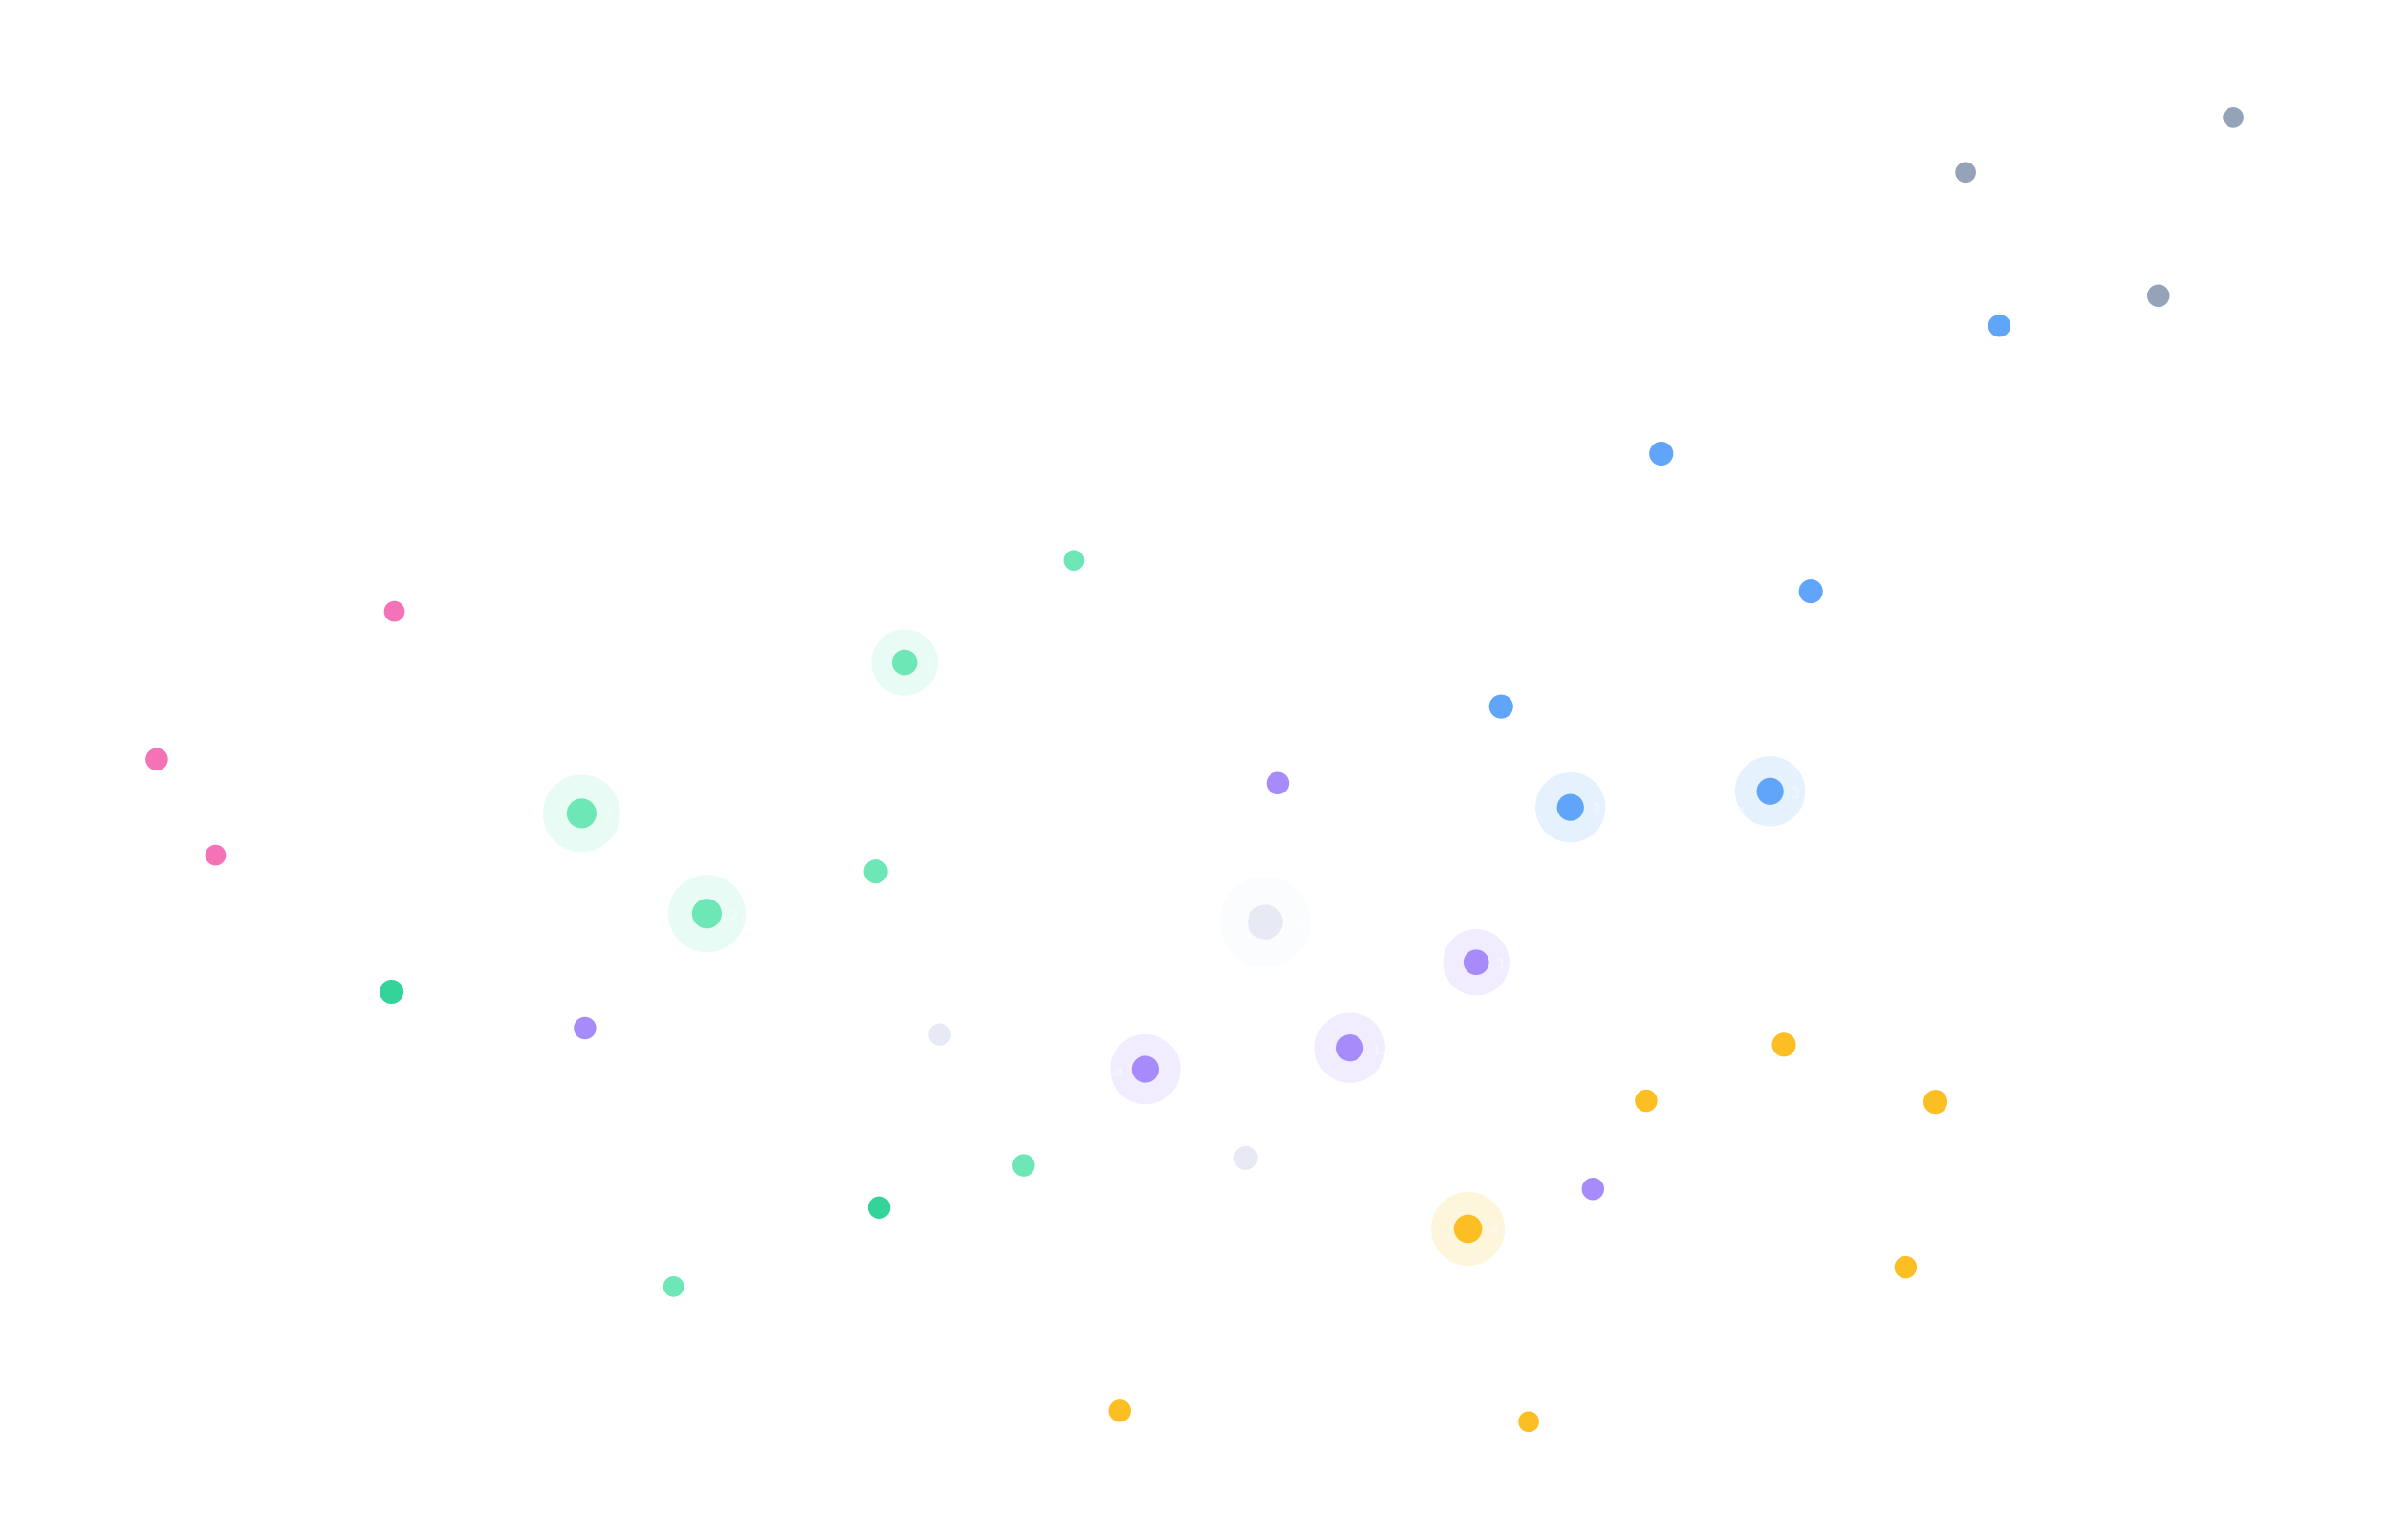
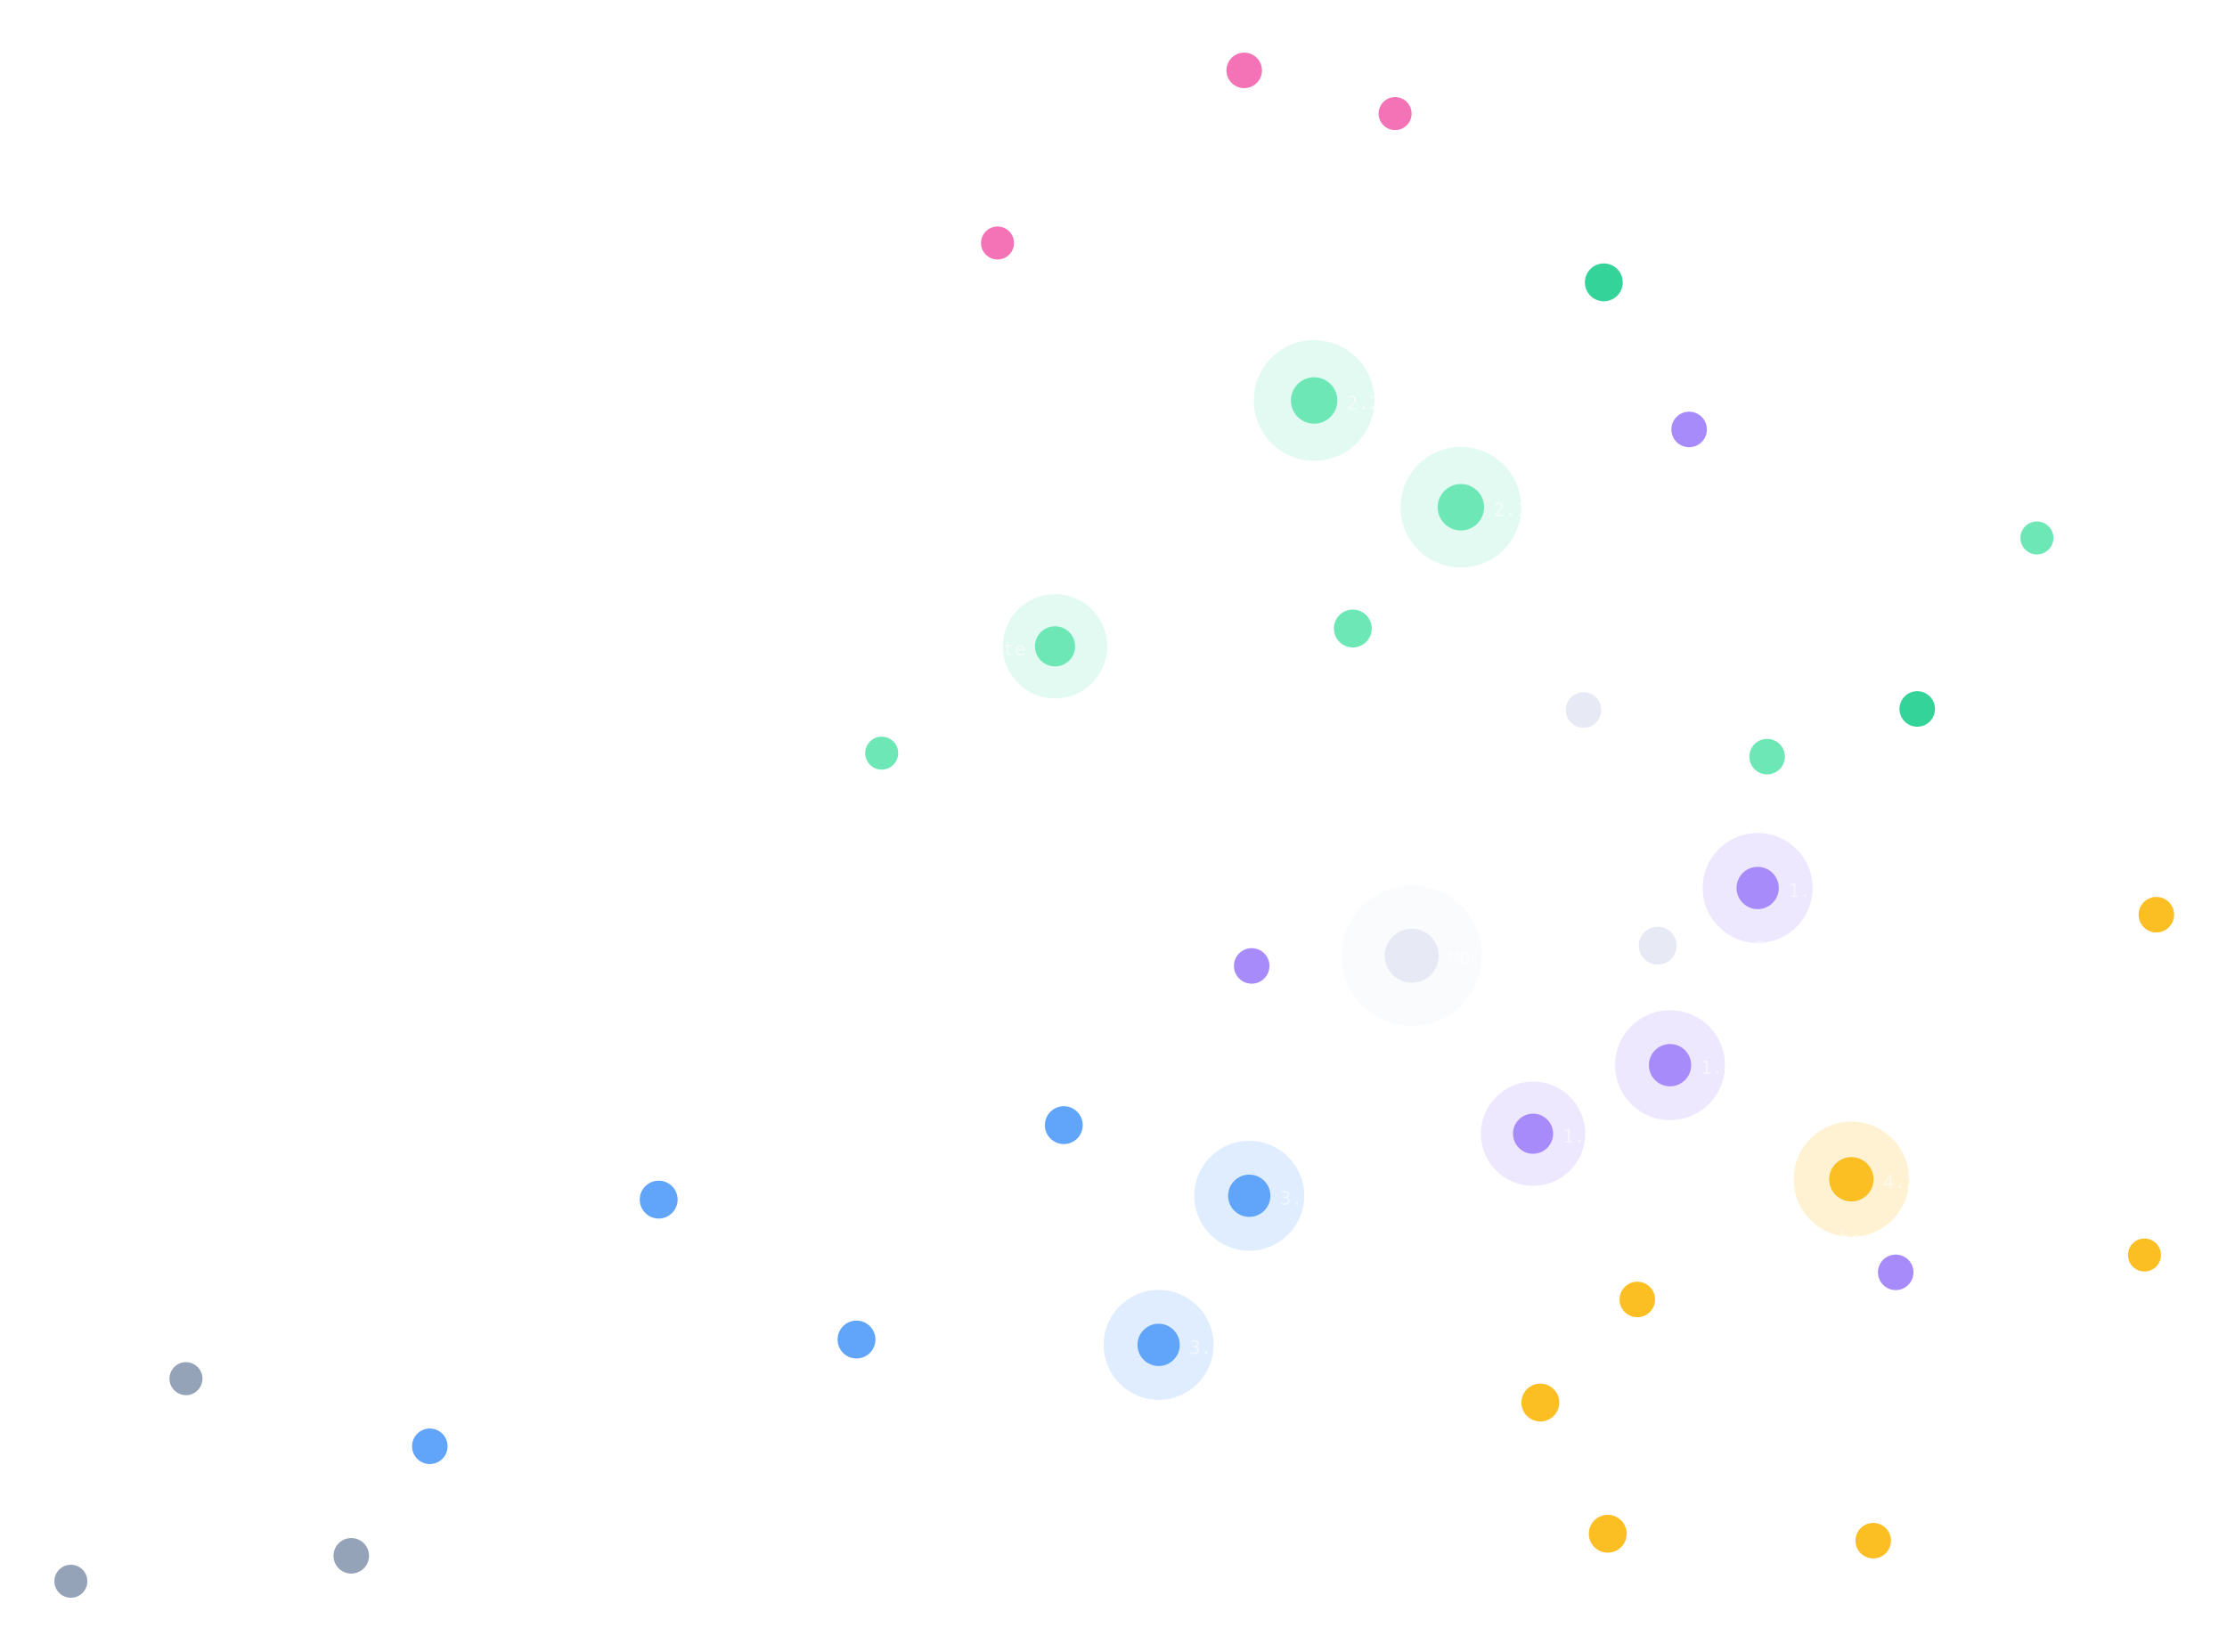
- <svg xmlns="http://www.w3.org/2000/svg" viewBox="0 0 1180 760" width="1180" height="760" role="img">
-   <g fill="none" stroke="rgba(255,255,255,.16)" stroke-width="0.8" stroke-linecap="round">
-     <line x1="624.68" y1="455.30" x2="615.07" y2="571.78" />
-     <line x1="624.68" y1="455.30" x2="463.99" y2="510.81" />
-     <line x1="624.68" y1="455.30" x2="565.40" y2="527.95" />
-     <line x1="624.68" y1="455.30" x2="728.86" y2="475.17" />
-     <line x1="624.68" y1="455.30" x2="349.01" y2="451.12" />
-     <line x1="624.68" y1="455.30" x2="287.14" y2="401.62" />
-     <line x1="624.68" y1="455.30" x2="432.41" y2="430.30" />
-     <line x1="624.68" y1="455.30" x2="505.41" y2="575.42" />
-     <line x1="624.68" y1="455.30" x2="775.37" y2="398.67" />
-     <line x1="624.68" y1="455.30" x2="894.06" y2="291.99" />
-     <line x1="624.68" y1="455.30" x2="873.98" y2="390.72" />
-     <line x1="624.68" y1="455.30" x2="724.79" y2="606.73" />
-     <line x1="624.68" y1="455.30" x2="880.77" y2="515.82" />
-     <line x1="615.07" y1="571.78" x2="463.99" y2="510.81" />
-     <line x1="615.07" y1="571.78" x2="565.40" y2="527.95" />
-     <line x1="615.07" y1="571.78" x2="505.41" y2="575.42" />
-     <line x1="615.07" y1="571.78" x2="812.76" y2="543.51" />
-     <line x1="463.99" y1="510.81" x2="565.40" y2="527.95" />
-     <line x1="463.99" y1="510.81" x2="349.01" y2="451.12" />
-     <line x1="565.40" y1="527.95" x2="728.86" y2="475.17" />
-     <line x1="565.40" y1="527.95" x2="288.81" y2="507.63" />
-     <line x1="565.40" y1="527.95" x2="786.49" y2="587.05" />
-     <line x1="565.40" y1="527.95" x2="666.51" y2="517.41" />
-     <line x1="728.86" y1="475.17" x2="786.49" y2="587.05" />
-     <line x1="728.86" y1="475.17" x2="630.80" y2="386.70" />
-     <line x1="728.86" y1="475.17" x2="666.51" y2="517.41" />
-     <line x1="728.86" y1="475.17" x2="775.37" y2="398.67" />
-     <line x1="288.81" y1="507.63" x2="349.01" y2="451.12" />
-     <line x1="288.81" y1="507.63" x2="287.14" y2="401.62" />
-     <line x1="288.81" y1="507.63" x2="193.31" y2="489.70" />
-     <line x1="786.49" y1="587.05" x2="666.51" y2="517.41" />
-     <line x1="786.49" y1="587.05" x2="940.86" y2="625.70" />
-     <line x1="630.80" y1="386.70" x2="666.51" y2="517.41" />
-     <line x1="630.80" y1="386.70" x2="446.58" y2="327.12" />
-     <line x1="630.80" y1="386.70" x2="775.37" y2="398.67" />
-     <line x1="666.51" y1="517.41" x2="775.37" y2="398.67" />
-     <line x1="666.51" y1="517.41" x2="724.79" y2="606.73" />
-     <line x1="666.51" y1="517.41" x2="434.04" y2="596.27" />
-     <line x1="349.01" y1="451.12" x2="287.14" y2="401.62" />
-     <line x1="349.01" y1="451.12" x2="432.41" y2="430.30" />
-     <line x1="349.01" y1="451.12" x2="332.59" y2="635.24" />
-     <line x1="349.01" y1="451.12" x2="530.24" y2="276.68" />
-     <line x1="349.01" y1="451.12" x2="106.44" y2="422.26" />
-     <line x1="349.01" y1="451.12" x2="193.31" y2="489.70" />
-     <line x1="287.14" y1="401.62" x2="432.41" y2="430.30" />
-     <line x1="287.14" y1="401.62" x2="446.58" y2="327.12" />
-     <line x1="287.14" y1="401.62" x2="194.71" y2="301.90" />
-     <line x1="287.14" y1="401.62" x2="106.44" y2="422.26" />
-     <line x1="287.14" y1="401.62" x2="77.38" y2="374.90" />
-     <line x1="287.14" y1="401.62" x2="193.31" y2="489.70" />
-     <line x1="432.41" y1="430.30" x2="505.41" y2="575.42" />
-     <line x1="432.41" y1="430.30" x2="446.58" y2="327.12" />
-     <line x1="505.41" y1="575.42" x2="552.84" y2="696.58" />
-     <line x1="332.59" y1="635.24" x2="552.84" y2="696.58" />
-     <line x1="332.59" y1="635.24" x2="434.04" y2="596.27" />
-     <line x1="446.58" y1="327.12" x2="530.24" y2="276.68" />
-     <line x1="446.58" y1="327.12" x2="741.15" y2="348.86" />
-     <line x1="446.58" y1="327.12" x2="194.71" y2="301.90" />
-     <line x1="530.24" y1="276.68" x2="820.22" y2="223.97" />
-     <line x1="775.37" y1="398.67" x2="894.06" y2="291.99" />
-     <line x1="775.37" y1="398.67" x2="873.98" y2="390.72" />
-     <line x1="775.37" y1="398.67" x2="741.15" y2="348.86" />
-     <line x1="894.06" y1="291.99" x2="873.98" y2="390.72" />
-     <line x1="894.06" y1="291.99" x2="987.15" y2="160.83" />
-     <line x1="894.06" y1="291.99" x2="1065.66" y2="145.98" />
-     <line x1="873.98" y1="390.72" x2="820.22" y2="223.97" />
-     <line x1="873.98" y1="390.72" x2="741.15" y2="348.86" />
-     <line x1="873.98" y1="390.72" x2="880.77" y2="515.82" />
-     <line x1="873.98" y1="390.72" x2="955.58" y2="544.06" />
-     <line x1="987.15" y1="160.83" x2="820.22" y2="223.97" />
-     <line x1="987.15" y1="160.83" x2="1065.66" y2="145.98" />
-     <line x1="987.15" y1="160.83" x2="1102.62" y2="58.00" />
-     <line x1="820.22" y1="223.97" x2="741.15" y2="348.86" />
-     <line x1="820.22" y1="223.97" x2="970.48" y2="85.10" />
-     <line x1="741.15" y1="348.86" x2="812.76" y2="543.51" />
-     <line x1="552.84" y1="696.58" x2="724.79" y2="606.73" />
-     <line x1="552.84" y1="696.58" x2="754.77" y2="702.00" />
-     <line x1="724.79" y1="606.73" x2="880.77" y2="515.82" />
-     <line x1="724.79" y1="606.73" x2="754.77" y2="702.00" />
-     <line x1="724.79" y1="606.73" x2="940.86" y2="625.70" />
-     <line x1="724.79" y1="606.73" x2="955.58" y2="544.06" />
-     <line x1="724.79" y1="606.73" x2="434.04" y2="596.27" />
-     <line x1="880.77" y1="515.82" x2="940.86" y2="625.70" />
-     <line x1="880.77" y1="515.82" x2="955.58" y2="544.06" />
-     <line x1="754.77" y1="702.00" x2="812.76" y2="543.51" />
-     <line x1="940.86" y1="625.70" x2="955.58" y2="544.06" />
-     <line x1="955.58" y1="544.06" x2="812.76" y2="543.51" />
-     <line x1="194.71" y1="301.90" x2="77.38" y2="374.90" />
-     <line x1="106.44" y1="422.26" x2="77.38" y2="374.90" />
-     <line x1="77.38" y1="374.90" x2="193.31" y2="489.70" />
-     <line x1="193.31" y1="489.70" x2="434.04" y2="596.27" />
-     <line x1="1065.66" y1="145.98" x2="1102.62" y2="58.00" />
-     <line x1="1065.66" y1="145.98" x2="970.48" y2="85.10" />
-     <line x1="1102.62" y1="58.00" x2="970.48" y2="85.10" />
+ <svg xmlns="http://www.w3.org/2000/svg" viewBox="115.6 28.0 948.7 704.0" width="949" height="704" role="img">
+   <g fill="none" stroke="rgba(255,255,255,.22)" stroke-width="1.0" stroke-linecap="round">
+     <line x1="717.04" y1="435.37" x2="821.87" y2="431.09" />
+     <line x1="717.04" y1="435.37" x2="790.23" y2="330.63" />
+     <line x1="717.04" y1="435.37" x2="864.45" y2="406.50" />
+     <line x1="717.04" y1="435.37" x2="768.74" y2="511.24" />
+     <line x1="717.04" y1="435.37" x2="737.98" y2="244.21" />
+     <line x1="717.04" y1="435.37" x2="675.44" y2="198.70" />
+     <line x1="717.04" y1="435.37" x2="691.94" y2="295.90" />
+     <line x1="717.04" y1="435.37" x2="868.48" y2="350.52" />
+     <line x1="717.04" y1="435.37" x2="647.80" y2="537.69" />
+     <line x1="717.04" y1="435.37" x2="480.43" y2="598.97" />
+     <line x1="717.04" y1="435.37" x2="609.18" y2="601.25" />
+     <line x1="717.04" y1="435.37" x2="904.38" y2="530.67" />
+     <line x1="717.04" y1="435.37" x2="771.84" y2="625.83" />
+     <line x1="821.87" y1="431.09" x2="790.23" y2="330.63" />
+     <line x1="821.87" y1="431.09" x2="864.45" y2="406.50" />
+     <line x1="821.87" y1="431.09" x2="868.48" y2="350.52" />
+     <line x1="821.87" y1="431.09" x2="813.16" y2="581.89" />
+     <line x1="790.23" y1="330.63" x2="864.45" y2="406.50" />
+     <line x1="790.23" y1="330.63" x2="737.98" y2="244.21" />
+     <line x1="864.45" y1="406.50" x2="768.74" y2="511.24" />
+     <line x1="864.45" y1="406.50" x2="835.25" y2="211.05" />
+     <line x1="864.45" y1="406.50" x2="923.28" y2="570.33" />
+     <line x1="864.45" y1="406.50" x2="827.11" y2="482.02" />
+     <line x1="768.74" y1="511.24" x2="923.28" y2="570.33" />
+     <line x1="768.74" y1="511.24" x2="648.84" y2="439.72" />
+     <line x1="768.74" y1="511.24" x2="827.11" y2="482.02" />
+     <line x1="768.74" y1="511.24" x2="647.80" y2="537.69" />
+     <line x1="835.25" y1="211.05" x2="737.98" y2="244.21" />
+     <line x1="835.25" y1="211.05" x2="675.44" y2="198.70" />
+     <line x1="835.25" y1="211.05" x2="798.89" y2="148.36" />
+     <line x1="923.28" y1="570.33" x2="827.11" y2="482.02" />
+     <line x1="923.28" y1="570.33" x2="913.70" y2="684.71" />
+     <line x1="648.84" y1="439.72" x2="827.11" y2="482.02" />
+     <line x1="648.84" y1="439.72" x2="565.04" y2="303.50" />
+     <line x1="648.84" y1="439.72" x2="647.80" y2="537.69" />
+     <line x1="827.11" y1="482.02" x2="647.80" y2="537.69" />
+     <line x1="827.11" y1="482.02" x2="904.38" y2="530.67" />
+     <line x1="827.11" y1="482.02" x2="932.45" y2="330.19" />
+     <line x1="737.98" y1="244.21" x2="675.44" y2="198.70" />
+     <line x1="737.98" y1="244.21" x2="691.94" y2="295.90" />
+     <line x1="737.98" y1="244.21" x2="983.46" y2="257.30" />
+     <line x1="737.98" y1="244.21" x2="491.17" y2="349.02" />
+     <line x1="737.98" y1="244.21" x2="709.95" y2="76.42" />
+     <line x1="737.98" y1="244.21" x2="798.89" y2="148.36" />
+     <line x1="675.44" y1="198.70" x2="691.94" y2="295.90" />
+     <line x1="675.44" y1="198.70" x2="565.04" y2="303.50" />
+     <line x1="675.44" y1="198.70" x2="540.53" y2="131.58" />
+     <line x1="675.44" y1="198.70" x2="709.95" y2="76.42" />
+     <line x1="675.44" y1="198.70" x2="645.65" y2="58.00" />
+     <line x1="675.44" y1="198.70" x2="798.89" y2="148.36" />
+     <line x1="691.94" y1="295.90" x2="868.48" y2="350.52" />
+     <line x1="691.94" y1="295.90" x2="565.04" y2="303.50" />
+     <line x1="868.48" y1="350.52" x2="1034.35" y2="417.88" />
+     <line x1="983.46" y1="257.30" x2="1034.35" y2="417.88" />
+     <line x1="983.46" y1="257.30" x2="932.45" y2="330.19" />
+     <line x1="565.04" y1="303.50" x2="491.17" y2="349.02" />
+     <line x1="565.04" y1="303.50" x2="568.77" y2="507.59" />
+     <line x1="565.04" y1="303.50" x2="540.53" y2="131.58" />
+     <line x1="491.17" y1="349.02" x2="396.14" y2="539.33" />
+     <line x1="647.80" y1="537.69" x2="480.43" y2="598.97" />
+     <line x1="647.80" y1="537.69" x2="609.18" y2="601.25" />
+     <line x1="647.80" y1="537.69" x2="568.77" y2="507.59" />
+     <line x1="480.43" y1="598.97" x2="609.18" y2="601.25" />
+     <line x1="480.43" y1="598.97" x2="298.61" y2="644.47" />
+     <line x1="480.43" y1="598.97" x2="265.14" y2="691.16" />
+     <line x1="609.18" y1="601.25" x2="396.14" y2="539.33" />
+     <line x1="609.18" y1="601.25" x2="568.77" y2="507.59" />
+     <line x1="609.18" y1="601.25" x2="771.84" y2="625.83" />
+     <line x1="609.18" y1="601.25" x2="800.57" y2="681.75" />
+     <line x1="298.61" y1="644.47" x2="396.14" y2="539.33" />
+     <line x1="298.61" y1="644.47" x2="265.14" y2="691.16" />
+     <line x1="298.61" y1="644.47" x2="145.65" y2="702.00" />
+     <line x1="396.14" y1="539.33" x2="568.77" y2="507.59" />
+     <line x1="396.14" y1="539.33" x2="194.70" y2="615.65" />
+     <line x1="568.77" y1="507.59" x2="813.16" y2="581.89" />
+     <line x1="1034.35" y1="417.88" x2="904.38" y2="530.67" />
+     <line x1="1034.35" y1="417.88" x2="1029.28" y2="562.94" />
+     <line x1="904.38" y1="530.67" x2="771.84" y2="625.83" />
+     <line x1="904.38" y1="530.67" x2="1029.28" y2="562.94" />
+     <line x1="904.38" y1="530.67" x2="913.70" y2="684.71" />
+     <line x1="904.38" y1="530.67" x2="800.57" y2="681.75" />
+     <line x1="904.38" y1="530.67" x2="932.45" y2="330.19" />
+     <line x1="771.84" y1="625.83" x2="913.70" y2="684.71" />
+     <line x1="771.84" y1="625.83" x2="800.57" y2="681.75" />
+     <line x1="1029.28" y1="562.94" x2="813.16" y2="581.89" />
+     <line x1="913.70" y1="684.71" x2="800.57" y2="681.75" />
+     <line x1="800.57" y1="681.75" x2="813.16" y2="581.89" />
+     <line x1="540.53" y1="131.58" x2="645.65" y2="58.00" />
+     <line x1="709.95" y1="76.42" x2="645.65" y2="58.00" />
+     <line x1="645.65" y1="58.00" x2="798.89" y2="148.36" />
+     <line x1="798.89" y1="148.36" x2="932.45" y2="330.19" />
+     <line x1="265.14" y1="691.16" x2="145.65" y2="702.00" />
+     <line x1="265.14" y1="691.16" x2="194.70" y2="615.65" />
+     <line x1="145.65" y1="702.00" x2="194.70" y2="615.65" />
  </g>
  <g>
-     <circle cx="624.68" cy="455.30" r="22.36" fill="#E7E9F5" opacity="0.16" />
-     <circle cx="565.40" cy="527.95" r="17.34" fill="#A78BFA" opacity="0.16" />
-     <circle cx="728.86" cy="475.17" r="16.41" fill="#A78BFA" opacity="0.16" />
-     <circle cx="666.51" cy="517.41" r="17.34" fill="#A78BFA" opacity="0.16" />
-     <circle cx="349.01" cy="451.12" r="19.11" fill="#6EE7B7" opacity="0.16" />
-     <circle cx="287.14" cy="401.62" r="19.11" fill="#6EE7B7" opacity="0.16" />
-     <circle cx="446.58" cy="327.12" r="16.41" fill="#6EE7B7" opacity="0.16" />
-     <circle cx="775.37" cy="398.67" r="17.34" fill="#60A5FA" opacity="0.16" />
-     <circle cx="873.98" cy="390.72" r="17.34" fill="#60A5FA" opacity="0.16" />
-     <circle cx="724.79" cy="606.73" r="18.23" fill="#FBBF24" opacity="0.16" />
+     <circle cx="717.04" cy="435.37" r="29.90" fill="#E7E9F5" opacity="0.20" />
+     <circle cx="864.45" cy="406.50" r="23.43" fill="#A78BFA" opacity="0.20" />
+     <circle cx="768.74" cy="511.24" r="22.23" fill="#A78BFA" opacity="0.20" />
+     <circle cx="827.11" cy="482.02" r="23.43" fill="#A78BFA" opacity="0.20" />
+     <circle cx="737.98" cy="244.21" r="25.71" fill="#6EE7B7" opacity="0.20" />
+     <circle cx="675.44" cy="198.70" r="25.71" fill="#6EE7B7" opacity="0.20" />
+     <circle cx="565.04" cy="303.50" r="22.23" fill="#6EE7B7" opacity="0.20" />
+     <circle cx="647.80" cy="537.69" r="23.43" fill="#60A5FA" opacity="0.20" />
+     <circle cx="609.18" cy="601.25" r="23.43" fill="#60A5FA" opacity="0.20" />
+     <circle cx="904.38" cy="530.67" r="24.60" fill="#FBBF24" opacity="0.20" />
  </g>
  <g>
-     <circle cx="624.68" cy="455.30" r="8.60" fill="#E7E9F5" />
-     <circle cx="615.07" cy="571.78" r="5.94" fill="#E7E9F5" />
-     <circle cx="463.99" cy="510.81" r="5.55" fill="#E7E9F5" />
-     <circle cx="565.40" cy="527.95" r="6.67" fill="#A78BFA" />
-     <circle cx="728.86" cy="475.17" r="6.31" fill="#A78BFA" />
-     <circle cx="288.81" cy="507.63" r="5.55" fill="#A78BFA" />
-     <circle cx="786.49" cy="587.05" r="5.55" fill="#A78BFA" />
-     <circle cx="630.80" cy="386.70" r="5.55" fill="#A78BFA" />
-     <circle cx="666.51" cy="517.41" r="6.67" fill="#A78BFA" />
-     <circle cx="349.01" cy="451.12" r="7.35" fill="#6EE7B7" />
-     <circle cx="287.14" cy="401.62" r="7.35" fill="#6EE7B7" />
-     <circle cx="432.41" cy="430.30" r="5.94" fill="#6EE7B7" />
-     <circle cx="505.41" cy="575.42" r="5.55" fill="#6EE7B7" />
-     <circle cx="332.59" cy="635.24" r="5.13" fill="#6EE7B7" />
-     <circle cx="446.58" cy="327.12" r="6.31" fill="#6EE7B7" />
-     <circle cx="530.24" cy="276.68" r="5.13" fill="#6EE7B7" />
-     <circle cx="775.37" cy="398.67" r="6.67" fill="#60A5FA" />
-     <circle cx="894.06" cy="291.99" r="5.94" fill="#60A5FA" />
-     <circle cx="873.98" cy="390.72" r="6.67" fill="#60A5FA" />
-     <circle cx="987.15" cy="160.83" r="5.55" fill="#60A5FA" />
-     <circle cx="820.22" cy="223.97" r="5.94" fill="#60A5FA" />
-     <circle cx="741.15" cy="348.86" r="5.94" fill="#60A5FA" />
-     <circle cx="552.84" cy="696.58" r="5.55" fill="#FBBF24" />
-     <circle cx="724.79" cy="606.73" r="7.01" fill="#FBBF24" />
-     <circle cx="880.77" cy="515.82" r="5.94" fill="#FBBF24" />
-     <circle cx="754.77" cy="702.00" r="5.13" fill="#FBBF24" />
-     <circle cx="940.86" cy="625.70" r="5.55" fill="#FBBF24" />
-     <circle cx="955.58" cy="544.06" r="5.94" fill="#FBBF24" />
-     <circle cx="812.76" cy="543.51" r="5.55" fill="#FBBF24" />
-     <circle cx="194.71" cy="301.90" r="5.13" fill="#F472B6" />
-     <circle cx="106.44" cy="422.26" r="5.13" fill="#F472B6" />
-     <circle cx="77.38" cy="374.90" r="5.55" fill="#F472B6" />
-     <circle cx="193.31" cy="489.70" r="5.94" fill="#34D399" />
-     <circle cx="434.04" cy="596.27" r="5.55" fill="#34D399" />
-     <circle cx="1065.66" cy="145.98" r="5.55" fill="#94A3B8" />
-     <circle cx="1102.62" cy="58.00" r="5.13" fill="#94A3B8" />
-     <circle cx="970.48" cy="85.10" r="5.13" fill="#94A3B8" />
+     <circle cx="717.04" cy="435.37" r="11.50" fill="#E7E9F5" />
+     <circle cx="821.87" cy="431.09" r="8.07" fill="#E7E9F5" />
+     <circle cx="790.23" cy="330.63" r="7.57" fill="#E7E9F5" />
+     <circle cx="864.45" cy="406.50" r="9.01" fill="#A78BFA" />
+     <circle cx="768.74" cy="511.24" r="8.55" fill="#A78BFA" />
+     <circle cx="835.25" cy="211.05" r="7.57" fill="#A78BFA" />
+     <circle cx="923.28" cy="570.33" r="7.57" fill="#A78BFA" />
+     <circle cx="648.84" cy="439.72" r="7.57" fill="#A78BFA" />
+     <circle cx="827.11" cy="482.02" r="9.01" fill="#A78BFA" />
+     <circle cx="737.98" cy="244.21" r="9.89" fill="#6EE7B7" />
+     <circle cx="675.44" cy="198.70" r="9.89" fill="#6EE7B7" />
+     <circle cx="691.94" cy="295.90" r="8.07" fill="#6EE7B7" />
+     <circle cx="868.48" cy="350.52" r="7.57" fill="#6EE7B7" />
+     <circle cx="983.46" cy="257.30" r="7.03" fill="#6EE7B7" />
+     <circle cx="565.04" cy="303.50" r="8.55" fill="#6EE7B7" />
+     <circle cx="491.17" cy="349.02" r="7.03" fill="#6EE7B7" />
+     <circle cx="647.80" cy="537.69" r="9.01" fill="#60A5FA" />
+     <circle cx="480.43" cy="598.97" r="8.07" fill="#60A5FA" />
+     <circle cx="609.18" cy="601.25" r="9.01" fill="#60A5FA" />
+     <circle cx="298.61" cy="644.47" r="7.57" fill="#60A5FA" />
+     <circle cx="396.14" cy="539.33" r="8.07" fill="#60A5FA" />
+     <circle cx="568.77" cy="507.59" r="8.07" fill="#60A5FA" />
+     <circle cx="1034.35" cy="417.88" r="7.57" fill="#FBBF24" />
+     <circle cx="904.38" cy="530.67" r="9.46" fill="#FBBF24" />
+     <circle cx="771.84" cy="625.83" r="8.07" fill="#FBBF24" />
+     <circle cx="1029.28" cy="562.94" r="7.03" fill="#FBBF24" />
+     <circle cx="913.70" cy="684.71" r="7.57" fill="#FBBF24" />
+     <circle cx="800.57" cy="681.75" r="8.07" fill="#FBBF24" />
+     <circle cx="813.16" cy="581.89" r="7.57" fill="#FBBF24" />
+     <circle cx="540.53" cy="131.58" r="7.03" fill="#F472B6" />
+     <circle cx="709.95" cy="76.42" r="7.03" fill="#F472B6" />
+     <circle cx="645.65" cy="58.00" r="7.57" fill="#F472B6" />
+     <circle cx="798.89" cy="148.36" r="8.07" fill="#34D399" />
+     <circle cx="932.45" cy="330.19" r="7.57" fill="#34D399" />
+     <circle cx="265.14" cy="691.16" r="7.57" fill="#94A3B8" />
+     <circle cx="145.65" cy="702.00" r="7.03" fill="#94A3B8" />
+     <circle cx="194.70" cy="615.65" r="7.03" fill="#94A3B8" />
  </g>
-   <g font-family="JetBrains Mono, monospace" font-size="7" fill="rgba(255,255,255,.45)">
-     <text x="637.28" y="458.45" text-anchor="start">MOC Navigation</text>
-     <text x="360.36" y="454.27" text-anchor="start">2.1 Vault Blueprint</text>
-     <text x="298.49" y="404.77" text-anchor="start">2.2 Lesson Generation Pip…</text>
-     <text x="735.80" y="609.88" text-anchor="start">4.2 Viral Hook Formulas</text>
-     <text x="554.73" y="531.10" text-anchor="end">1.1 Profit Angle Formula</text>
-     <text x="677.18" y="520.56" text-anchor="start">1.6 Offer Anatomy</text>
-     <text x="786.04" y="401.82" text-anchor="start">3.1 Pricing Matrix</text>
-     <text x="884.65" y="393.87" text-anchor="start">3.3 Automated Fulfillment</text>
-     <text x="739.17" y="478.32" text-anchor="start">1.2 Demand Validation</text>
-     <text x="456.89" y="330.27" text-anchor="start">2.6 Quality Control Gate</text>
-     <text x="625.01" y="574.93" text-anchor="start">Quick Start 15 Min</text>
-     <text x="442.35" y="433.45" text-anchor="start">2.3 Interlinking and MOC</text>
-     <text x="904.00" y="295.14" text-anchor="start">3.2 Payment Integration</text>
-     <text x="830.16" y="227.12" text-anchor="start">3.5 Refund Policy</text>
-     <text x="751.09" y="352.01" text-anchor="start">3.6 Unit Economics</text>
-     <text x="890.71" y="518.97" text-anchor="start">4.3 Comment To DM Funnel</text>
-     <text x="965.52" y="547.21" text-anchor="start">4.6 Cross Platform Repurp…</text>
-     <text x="203.25" y="492.85" text-anchor="start">Template Lesson</text>
-     <text x="473.54" y="513.96" text-anchor="start">START HERE</text>
-     <text x="298.36" y="510.78" text-anchor="start">1.3 Knowledge Packaging</text>
-     <text x="796.04" y="590.20" text-anchor="start">1.4 Niche Narrowing Matrix</text>
-     <text x="640.35" y="389.85" text-anchor="start">1.5 Competitor Teardown</text>
+   <g font-family="JetBrains Mono, monospace" font-size="8" fill="rgba(255,255,255,.52)">
+     <text x="732.54" y="439.20" text-anchor="start">MOC Navigation</text>
+     <text x="751.87" y="248.04" text-anchor="start">2.1 Vault Blueprint</text>
+     <text x="689.33" y="202.52" text-anchor="start">2.2 Lesson Generation P…</text>
+     <text x="917.84" y="534.50" text-anchor="start">4.2 Viral Hook Formulas</text>
+     <text x="877.46" y="410.32" text-anchor="start">1.1 Profit Angle Formula</text>
+     <text x="840.12" y="485.85" text-anchor="start">1.6 Offer Anatomy</text>
+     <text x="660.81" y="541.51" text-anchor="start">3.1 Pricing Matrix</text>
+     <text x="622.19" y="605.08" text-anchor="start">3.3 Automated Fulfillme…</text>
+     <text x="781.29" y="515.06" text-anchor="start">1.2 Demand Validation</text>
+     <text x="552.49" y="307.32" text-anchor="end">2.6 Quality Control Gate</text>
+     <text x="833.94" y="434.92" text-anchor="start">Quick Start 15 Min</text>
+     <text x="704.01" y="299.72" text-anchor="start">2.3 Interlinking and MOC</text>
+     <text x="468.36" y="602.79" text-anchor="end">3.2 Payment Integration</text>
+     <text x="408.21" y="543.16" text-anchor="start">3.5 Refund Policy</text>
+     <text x="580.84" y="511.41" text-anchor="start">3.6 Unit Economics</text>
+     <text x="783.91" y="629.65" text-anchor="start">4.3 Comment To DM Funnel</text>
+     <text x="788.50" y="685.58" text-anchor="end">4.6 Cross Platform Repu…</text>
+     <text x="810.96" y="152.19" text-anchor="start">Template Lesson</text>
+     <text x="801.80" y="334.46" text-anchor="start">START HERE</text>
+     <text x="846.82" y="214.88" text-anchor="start">1.3 Knowledge Packaging</text>
+     <text x="923.28" y="558.76" text-anchor="middle">1.4 Niche Narrowing Mat…</text>
+     <text x="637.27" y="443.55" text-anchor="end">1.5 Competitor Teardown</text>
+     <text x="880.05" y="354.35" text-anchor="start">2.4 Graph Aesthetics Pr…</text>
+     <text x="310.18" y="648.29" text-anchor="start">3.4 Legal Framework</text>
+     <text x="1022.78" y="421.70" text-anchor="end">4.1 Screen Aesthetics</text>
+     <text x="925.27" y="688.53" text-anchor="start">4.5 Account Architecture</text>
  </g>
</svg>
